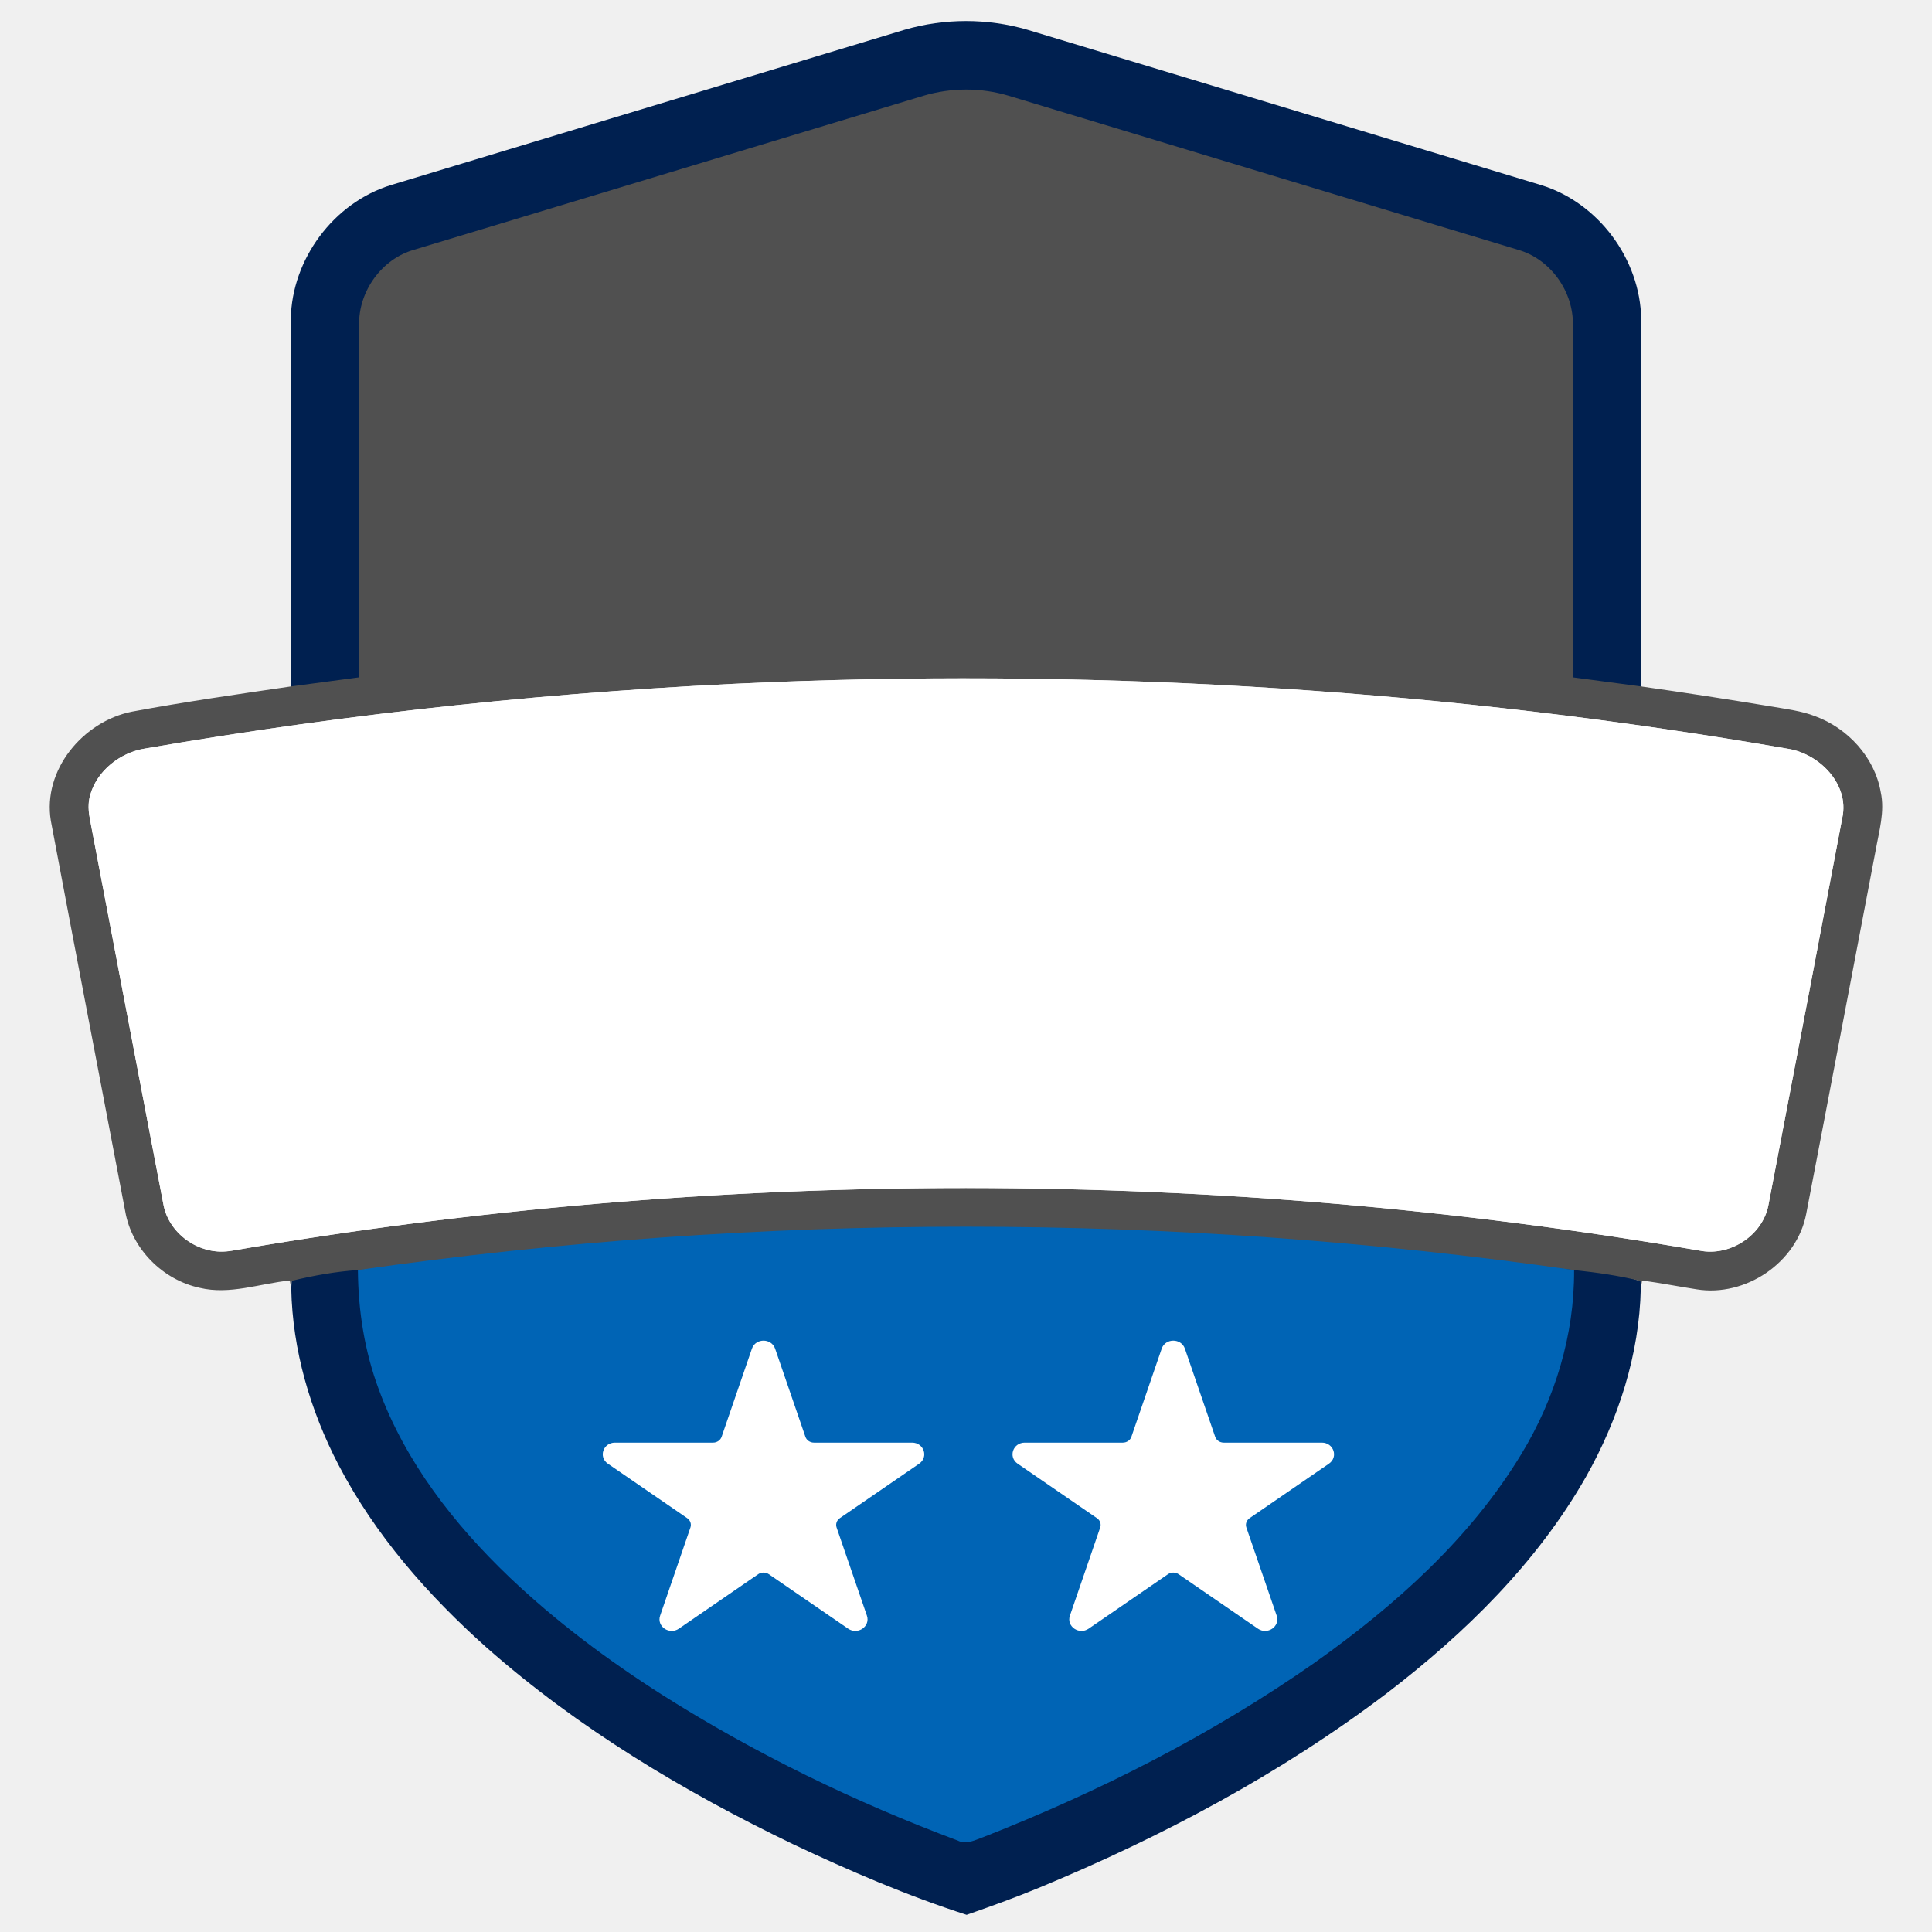
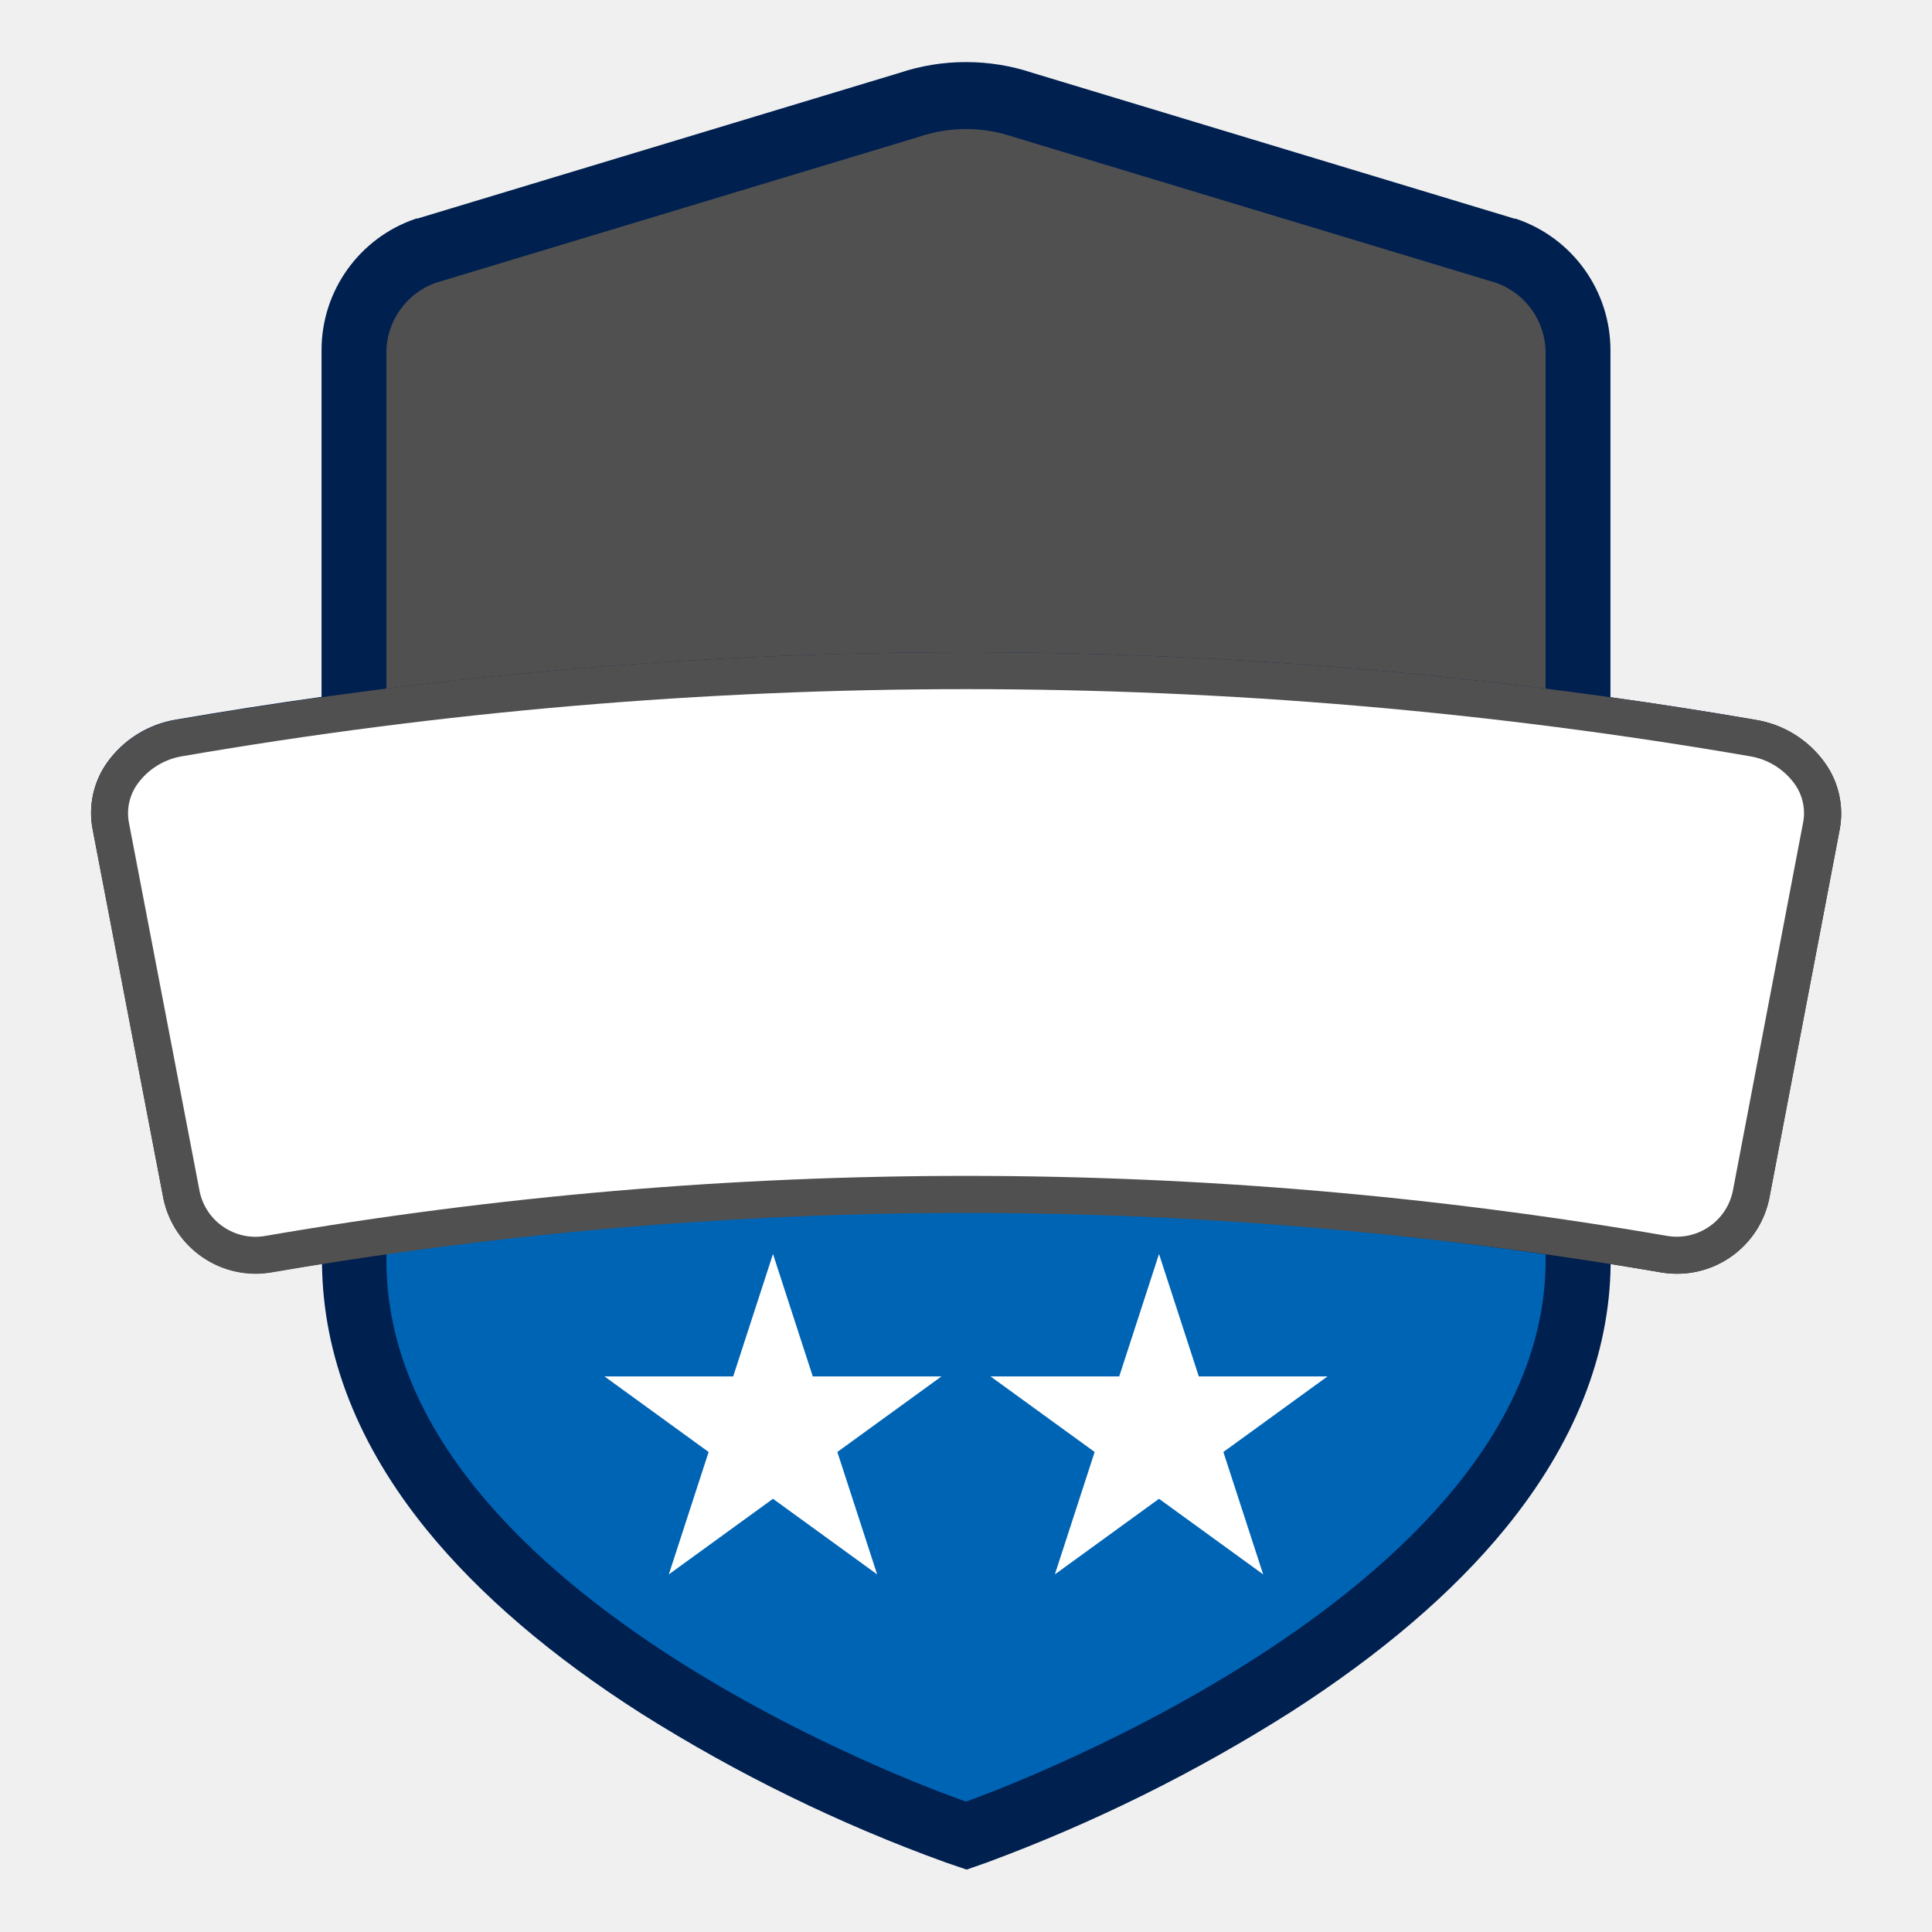
- <svg xmlns="http://www.w3.org/2000/svg" width="600pt" height="600pt" viewBox="0 0 600 600" version="1.1">
-   <g id="#002050ff">
-     <path fill="#002050" opacity="1.00" d="M 280.93 9.24 C 293.29 5.63 306.66 5.63 319.02 9.22 C 372.22 25.33 425.45 41.36 478.65 57.49 C 496.42 62.99 509.39 80.5 509.69 99.07 C 509.84 137.11 509.71 175.15 509.75 213.19 C 517.089 221.79 483.785 218.653 471.704 213.838 C 471.574 177.398 465.273 139.977 465.193 103.547 C 465.433 93.047 471.641 87.376 461.481 84.496 C 408.751 68.526 361.451 55.114 308.741 39.134 C 300.171 36.574 295.845 35.107 287.285 37.667 C 234.575 53.617 189.773 69.527 137.063 85.477 C 126.923 88.337 123.706 96.931 123.906 107.401 C 123.826 143.871 114.543 179.35 114.433 215.81 C 107.003 217.861 95.272 218.335 90.25 213.19 C 90.29 175.15 90.17 137.11 90.31 99.08 C 90.61 80.48 103.62 62.95 121.42 57.47 C 174.58 41.36 227.77 25.34 280.93 9.24 Z" />
-     <path fill="#002050" opacity="1.00" d="M 90.57 397.78 C 89.895 391.487 102.672 387.468 112.141 387.989 C 112.231 400.569 123.119 415.141 127.519 426.961 C 135.789 449.521 146.45 468.901 163.68 485.371 C 178.15 499.131 192.744 508.664 209.574 519.384 C 238.454 537.674 262.447 546.243 294.447 558.223 C 297.147 559.613 304.386 562.492 306.956 561.582 C 343.086 547.402 371.05 531.674 402.89 509.384 C 427.74 491.734 449.664 471.389 465.564 445.079 C 475.984 427.949 480.052 408.109 479.932 387.989 C 486.812 389.099 502.72 396.14 509.5 397.82 C 509.52 398.4 509.54 399.56 509.56 400.14 C 509.13 420.71 502.59 440.82 492.53 458.65 C 477.34 485.33 455.01 507.21 430.81 525.76 C 397.75 550.86 360.8 570.49 322.52 586.33 C 315.17 589.36 307.7 592.06 300.19 594.67 C 281.71 588.72 263.85 581.02 246.3 572.74 C 212.3 556.36 179.55 536.74 151.17 511.71 C 132.92 495.44 116.48 476.72 105.13 454.94 C 96.35 438.05 90.83 419.25 90.45 400.16 C 90.48 399.56 90.54 398.37 90.57 397.78 Z" />
-   </g>
-   <g id="#505050ff">
-     <path fill="#505050" opacity="1.00" d="M 286.79 29.74 C 295.35 27.18 304.63 27.16 313.2 29.72 C 365.91 45.7 418.66 61.59 471.39 77.56 C 481.55 80.44 488.72 90.57 488.48 101.07 C 488.56 137.5 488.42 173.93 488.55 210.37 C 495.61 211.33 502.69 212.22 509.75 213.19 C 523.35 215.12 536.91 217.22 550.46 219.46 C 554.89 220.24 559.42 220.77 563.65 222.4 C 573.84 226.13 582.2 235.16 584.08 245.99 C 585.4 252.05 583.56 258.12 582.51 264.07 C 575.3 301.73 568.19 339.41 560.92 377.06 C 558 392.18 542.03 402.87 526.94 400.42 C 521.27 399.54 515.65 398.44 509.97 397.67 C 509.86 398.29 509.66 399.52 509.56 400.14 C 509.54 399.56 509.52 398.4 509.5 397.82 C 502.72 396.14 495.779 395.171 488.85 394.43 C 364.65 381.143 237.927 385.967 111.15 394.43 C 104.216 394.893 97.34 396.14 90.57 397.78 C 90.54 398.37 90.48 399.56 90.45 400.16 C 90.34 399.53 90.12 398.29 90.01 397.67 C 80.71 398.6 71.38 402.21 62.01 399.95 C 50.53 397.47 40.9 387.84 38.89 376.19 C 31.19 335.77 23.4 295.35 15.79 254.91 C 13.17 239.11 25.81 224.04 40.97 221.01 C 57.32 217.97 73.79 215.6 90.25 213.19 C 97.31 212.22 104.39 211.33 111.46 210.36 C 111.57 173.9 111.44 137.43 111.52 100.96 C 111.32 90.49 118.5 80.41 128.64 77.55 C 181.35 61.6 234.08 45.69 286.79 29.74 M 239.59 211.85 C 174.4 214.51 109.37 221.33 45.09 232.47 C 35.17 233.9 25.6 243.38 27.85 253.92 C 35.39 293.8 43.06 333.67 50.64 373.54 C 51.8 380.75 57.74 386.68 64.81 388.22 C 68.53 389.22 72.37 388.39 76.07 387.72 C 225.27 362.47 378.73 362.69 527.86 388.39 C 537.2 390.26 547.38 383.72 549.19 374.29 C 556.89 334.16 564.55 294.03 572.16 253.89 C 574.38 243.33 564.77 233.86 554.85 232.46 C 450.88 214.44 345.01 207.69 239.59 211.85 Z" />
-     <path fill="#ffffff" opacity="1.00" d="M 239.65 211.84 C 345.3 207.69 451.42 214.46 555.61 232.61 C 565.25 234.29 574.37 243.67 572.15 253.95 C 564.54 294.05 556.89 334.13 549.21 374.22 C 547.43 383.68 537.22 390.28 527.85 388.39 C 377.41 362.47 222.56 362.47 72.11 388.4 C 62.79 390.25 52.64 383.73 50.81 374.32 C 43.25 335.08 35.85 295.8 28.31 256.55 C 27.75 253.42 27.01 250.16 27.97 247.04 C 30.08 239.3 37.35 233.71 45.11 232.46 C 109.41 221.33 174.45 214.51 239.65 211.84" />
-   </g>
-   <g id="#0064b5ff">
-     <path fill="#0064b5" opacity="1.00" d="M 111.15 394.43 C 236.2 376.47 363.8 376.47 488.85 394.43 C 488.97 414.55 482.92 434.39 472.5 451.52 C 456.6 477.83 433.19 498.67 408.34 516.32 C 376.5 538.61 341.6 556.32 305.47 570.5 C 302.9 571.41 300.12 572.99 297.42 571.6 C 265.42 559.62 234.49 544.61 205.61 526.32 C 188.78 515.6 172.7 503.59 158.23 489.83 C 141 473.36 125.88 453.98 117.61 431.42 C 113.21 419.6 111.24 407.01 111.15 394.43" />
-   </g>
-   <path d="M 233.994 418.989 C 234.974 416.132 239.26 416.132 240.244 418.989 L 249.654 446.375 C 250.094 447.655 251.356 448.524 252.782 448.524 L 283.253 448.524 C 286.434 448.524 287.756 452.375 285.185 454.138 L 260.53 471.067 C 259.382 471.856 258.901 473.259 259.341 474.538 L 268.758 501.924 C 269.737 504.782 266.274 507.158 263.698 505.396 L 239.049 488.467 C 237.899 487.678 236.333 487.678 235.185 488.467 L 210.535 505.396 C 207.959 507.158 204.496 504.782 205.482 501.924 L 214.893 474.538 C 215.332 473.259 214.852 471.856 213.702 471.067 L 189.053 454.138 C 186.477 452.375 187.799 448.524 190.979 448.524 L 221.45 448.524 C 222.877 448.524 224.138 447.655 224.578 446.375 L 233.994 418.989 Z" stroke-linecap="round" stroke-linejoin="round" style="fill-rule: nonzero; fill: rgb(255, 255, 255); stroke: rgb(255, 255, 255);" />
-   <path d="M 361.251 418.989 C 362.231 416.132 366.517 416.132 367.501 418.989 L 376.911 446.375 C 377.351 447.655 378.613 448.524 380.039 448.524 L 410.51 448.524 C 413.691 448.524 415.013 452.375 412.442 454.138 L 387.787 471.067 C 386.639 471.856 386.158 473.259 386.598 474.538 L 396.015 501.924 C 396.994 504.782 393.531 507.158 390.955 505.396 L 366.306 488.467 C 365.156 487.678 363.59 487.678 362.442 488.467 L 337.792 505.396 C 335.216 507.158 331.753 504.782 332.739 501.924 L 342.15 474.538 C 342.589 473.259 342.109 471.856 340.959 471.067 L 316.31 454.138 C 313.734 452.375 315.056 448.524 318.236 448.524 L 348.707 448.524 C 350.134 448.524 351.395 447.655 351.835 446.375 L 361.251 418.989 Z" stroke-linecap="round" stroke-linejoin="round" style="fill-rule: nonzero; fill: rgb(255, 255, 255); stroke: rgb(255, 255, 255);" />
+ <svg xmlns="http://www.w3.org/2000/svg" viewBox="0 0 300 300">
+   <path d="M283.38 118.47a16.44 16.44 0 00-10.75-6.69q-11.26-1.95-22.56-3.52V54.43A21.54 21.54 0 00235.49 34l-.16-.05h-.17l-74.74-22.61A32.63 32.63 0 00150 9.64a32.58 32.58 0 00-10.41 1.7L64.84 33.93h-.17l-.16.05a21.54 21.54 0 00-14.58 20.4v53.83q-11.3 1.58-22.56 3.52a16.44 16.44 0 00-10.75 6.69 13.48 13.48 0 00-2.25 10.25l11 57.39a14.64 14.64 0 0016.82 11.47c2.6-.45 5.2-.87 7.81-1.29.15 14.32 5.62 28.23 16.3 41.36 8.15 10 19.37 19.62 33.34 28.52a244.66 244.66 0 0047.18 23.07l3.28 1.12 3.27-1.15a250.23 250.23 0 0047.12-23.35c14-9 25.17-18.56 33.3-28.53 10.68-13.09 16.16-26.9 16.31-41 2.61.42 5.21.84 7.81 1.29a14.92 14.92 0 002.48.21 14.62 14.62 0 0014.34-11.69l10.95-57.37a13.49 13.49 0 00-2.3-10.25z" fill="#002050" />
+   <path d="M60 194.35v1.34c0 53.33 90 84.06 90 84.06s90-31.52 90-84.06v-.91a633.88 633.88 0 00-180-.43z" fill="#0064b5" />
+   <path d="M240 106.93V54.8a11.52 11.52 0 00-7.78-10.91l-74.85-22.63a22.81 22.81 0 00-14.72 0L67.74 43.89A11.52 11.52 0 0060 54.8v52.13a720.59 720.59 0 01180 0z" fill="#505050" />
+   <path d="M 120.029 194.719 L 126.206 213.725 L 146.196 213.725 L 130.023 225.464 L 136.201 244.47 L 120.029 232.731 L 103.856 244.47 L 110.034 225.464 L 93.861 213.725 L 113.851 213.725 L 120.029 194.719 Z M 179.971 194.719 L 186.149 213.725 L 206.139 213.725 L 189.966 225.464 L 196.144 244.47 L 179.971 232.731 L 163.799 244.47 L 169.977 225.464 L 153.804 213.725 L 173.794 213.725 L 179.971 194.719 Z" fill="#fff" style="" />
+   <path d="M283.38 118.47a16.44 16.44 0 00-10.75-6.69Q256.35 109 240 106.93a720.59 720.59 0 00-180.08 0q-16.28 2.07-32.55 4.85a16.44 16.44 0 00-10.75 6.69 13.48 13.48 0 00-2.25 10.25l11 57.39a14.64 14.64 0 0016.82 11.47q10.39-1.79 20.82-3.23a634.26 634.26 0 01180.08.86q7.43 1.09 14.82 2.37a14.92 14.92 0 002.48.21 14.62 14.62 0 0014.34-11.69l10.95-57.37a13.49 13.49 0 00-2.3-10.26z" fill="#505050" />
+   <path d="M271.66 117.42a716.06 716.06 0 00-243.31 0 10.69 10.69 0 00-7 4.31 7.8 7.8 0 00-1.35 5.91L31 185a8.86 8.86 0 0010.22 6.91 640.15 640.15 0 01217.66 0 8.89 8.89 0 0010.18-6.91L280 127.65a7.77 7.77 0 00-1.33-5.92 10.69 10.69 0 00-7.01-4.31z" fill="#fff" />
</svg>
